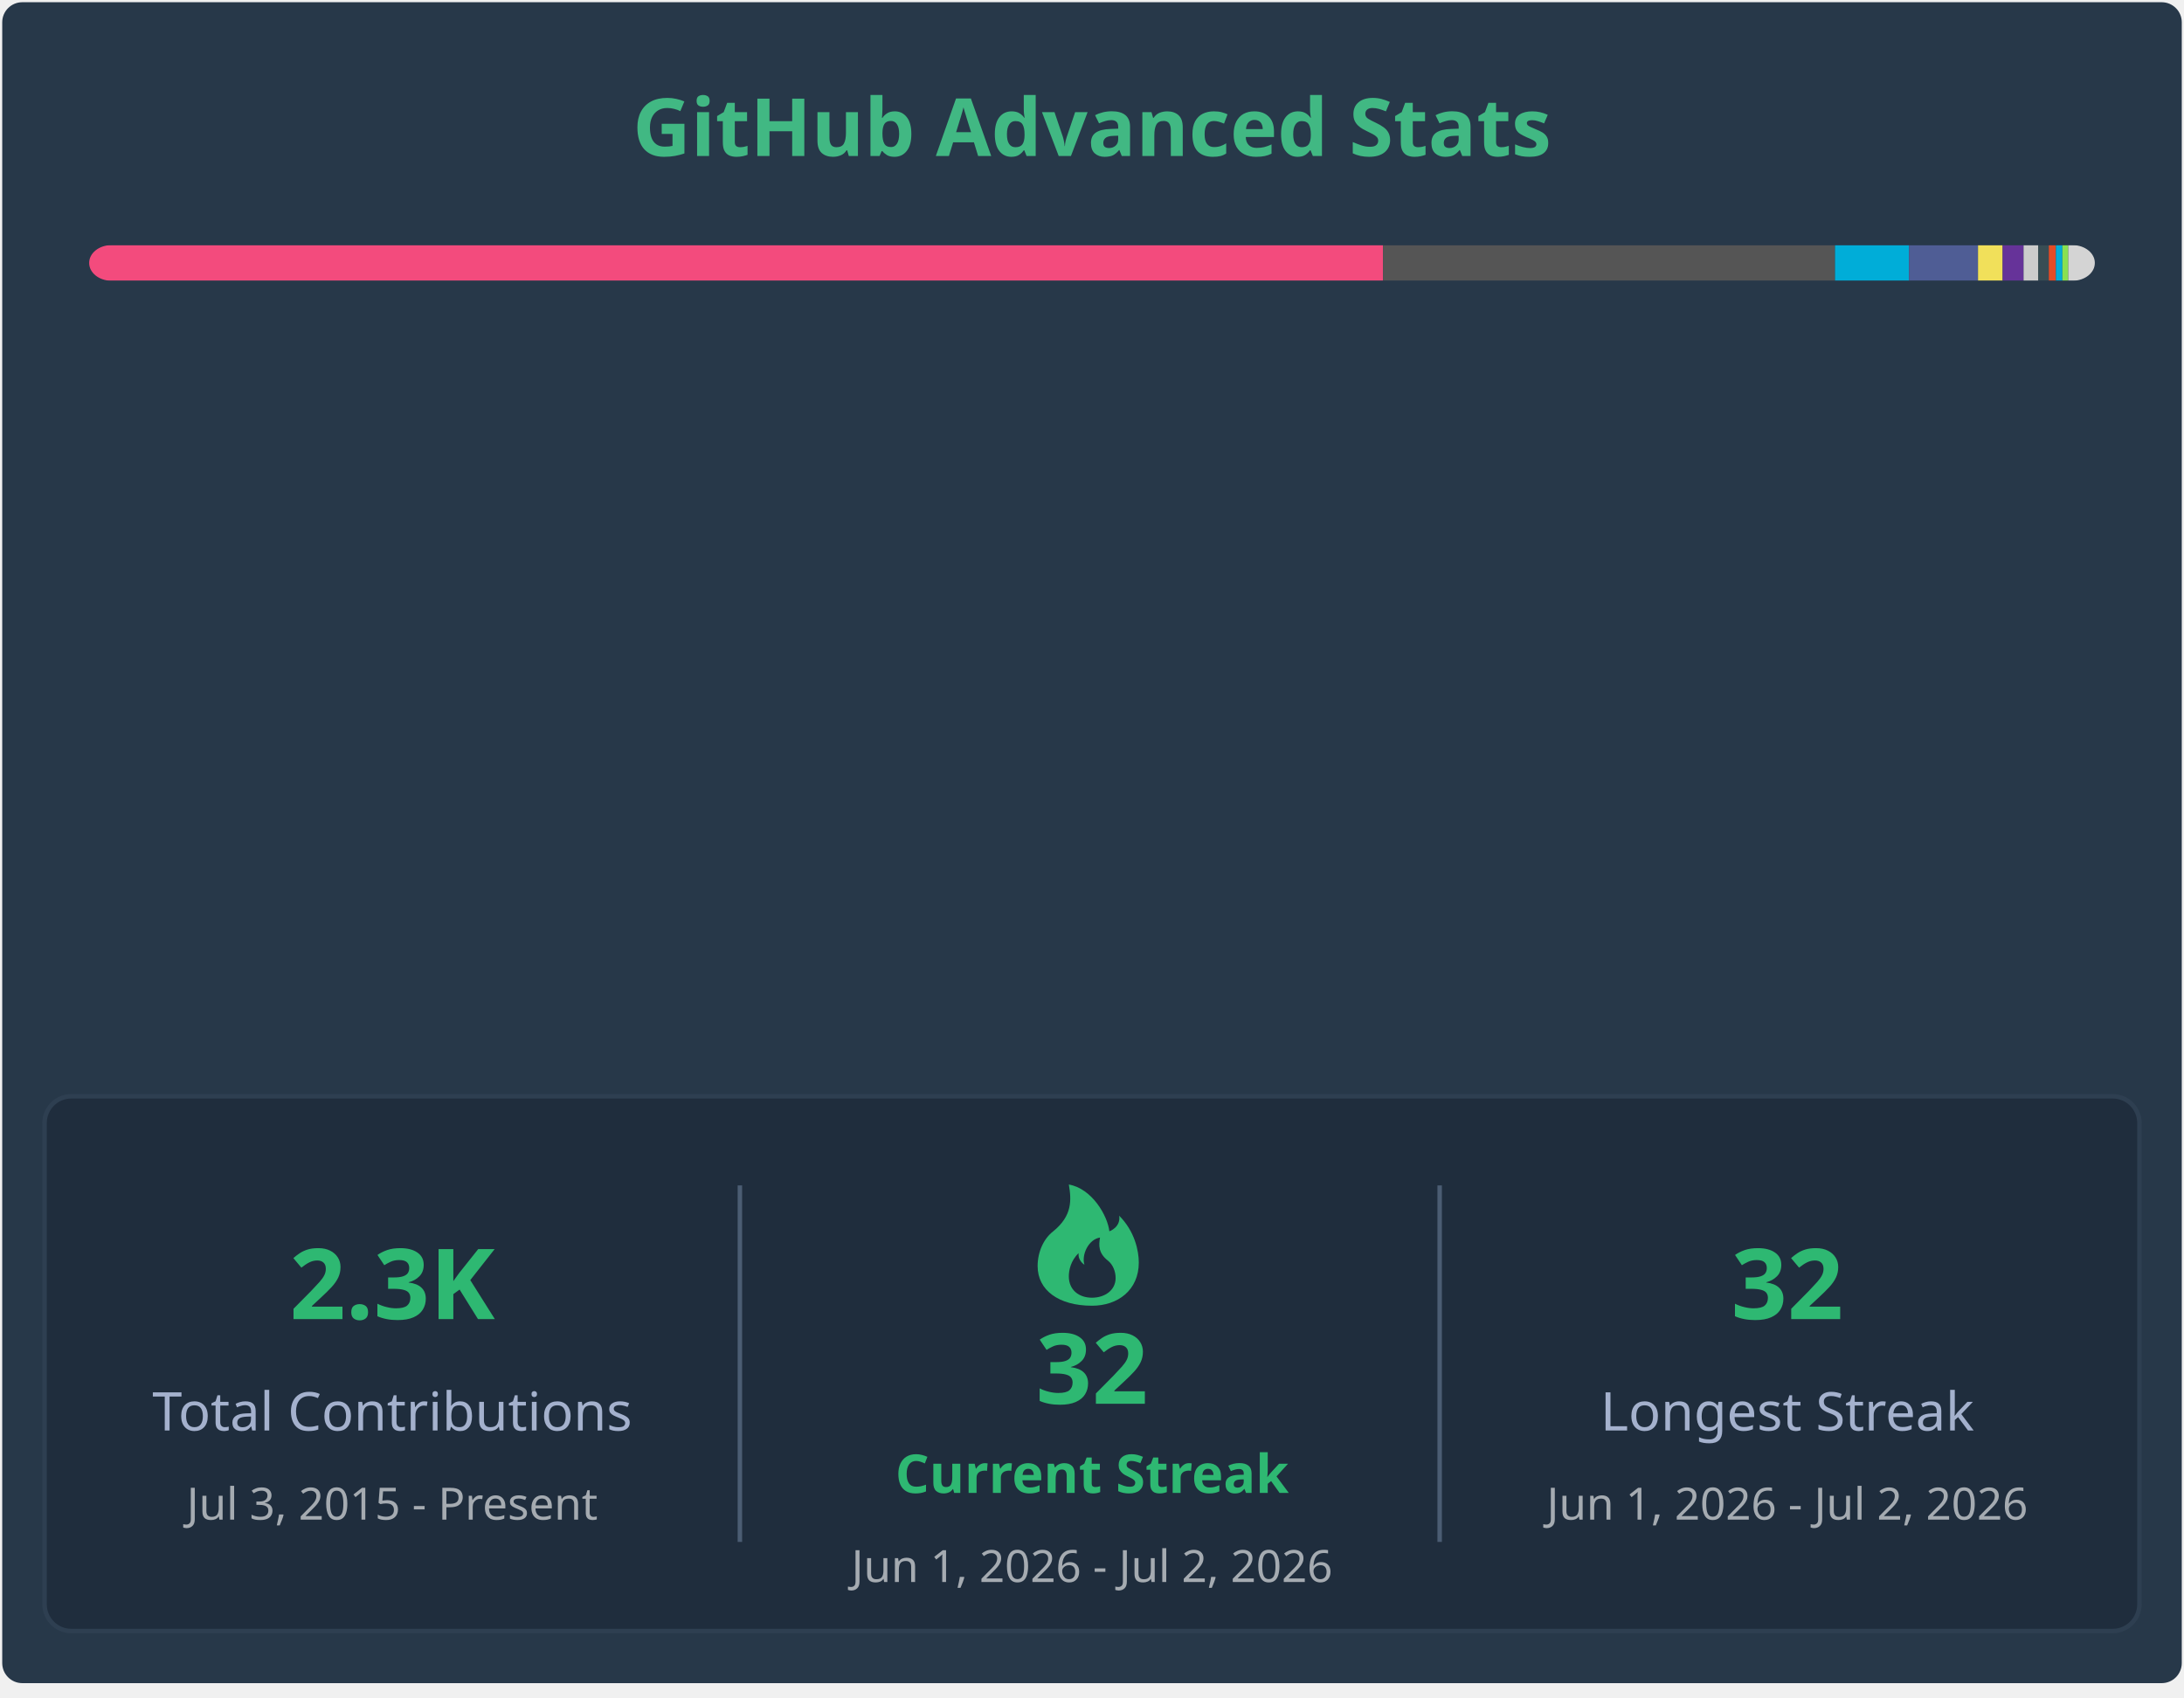
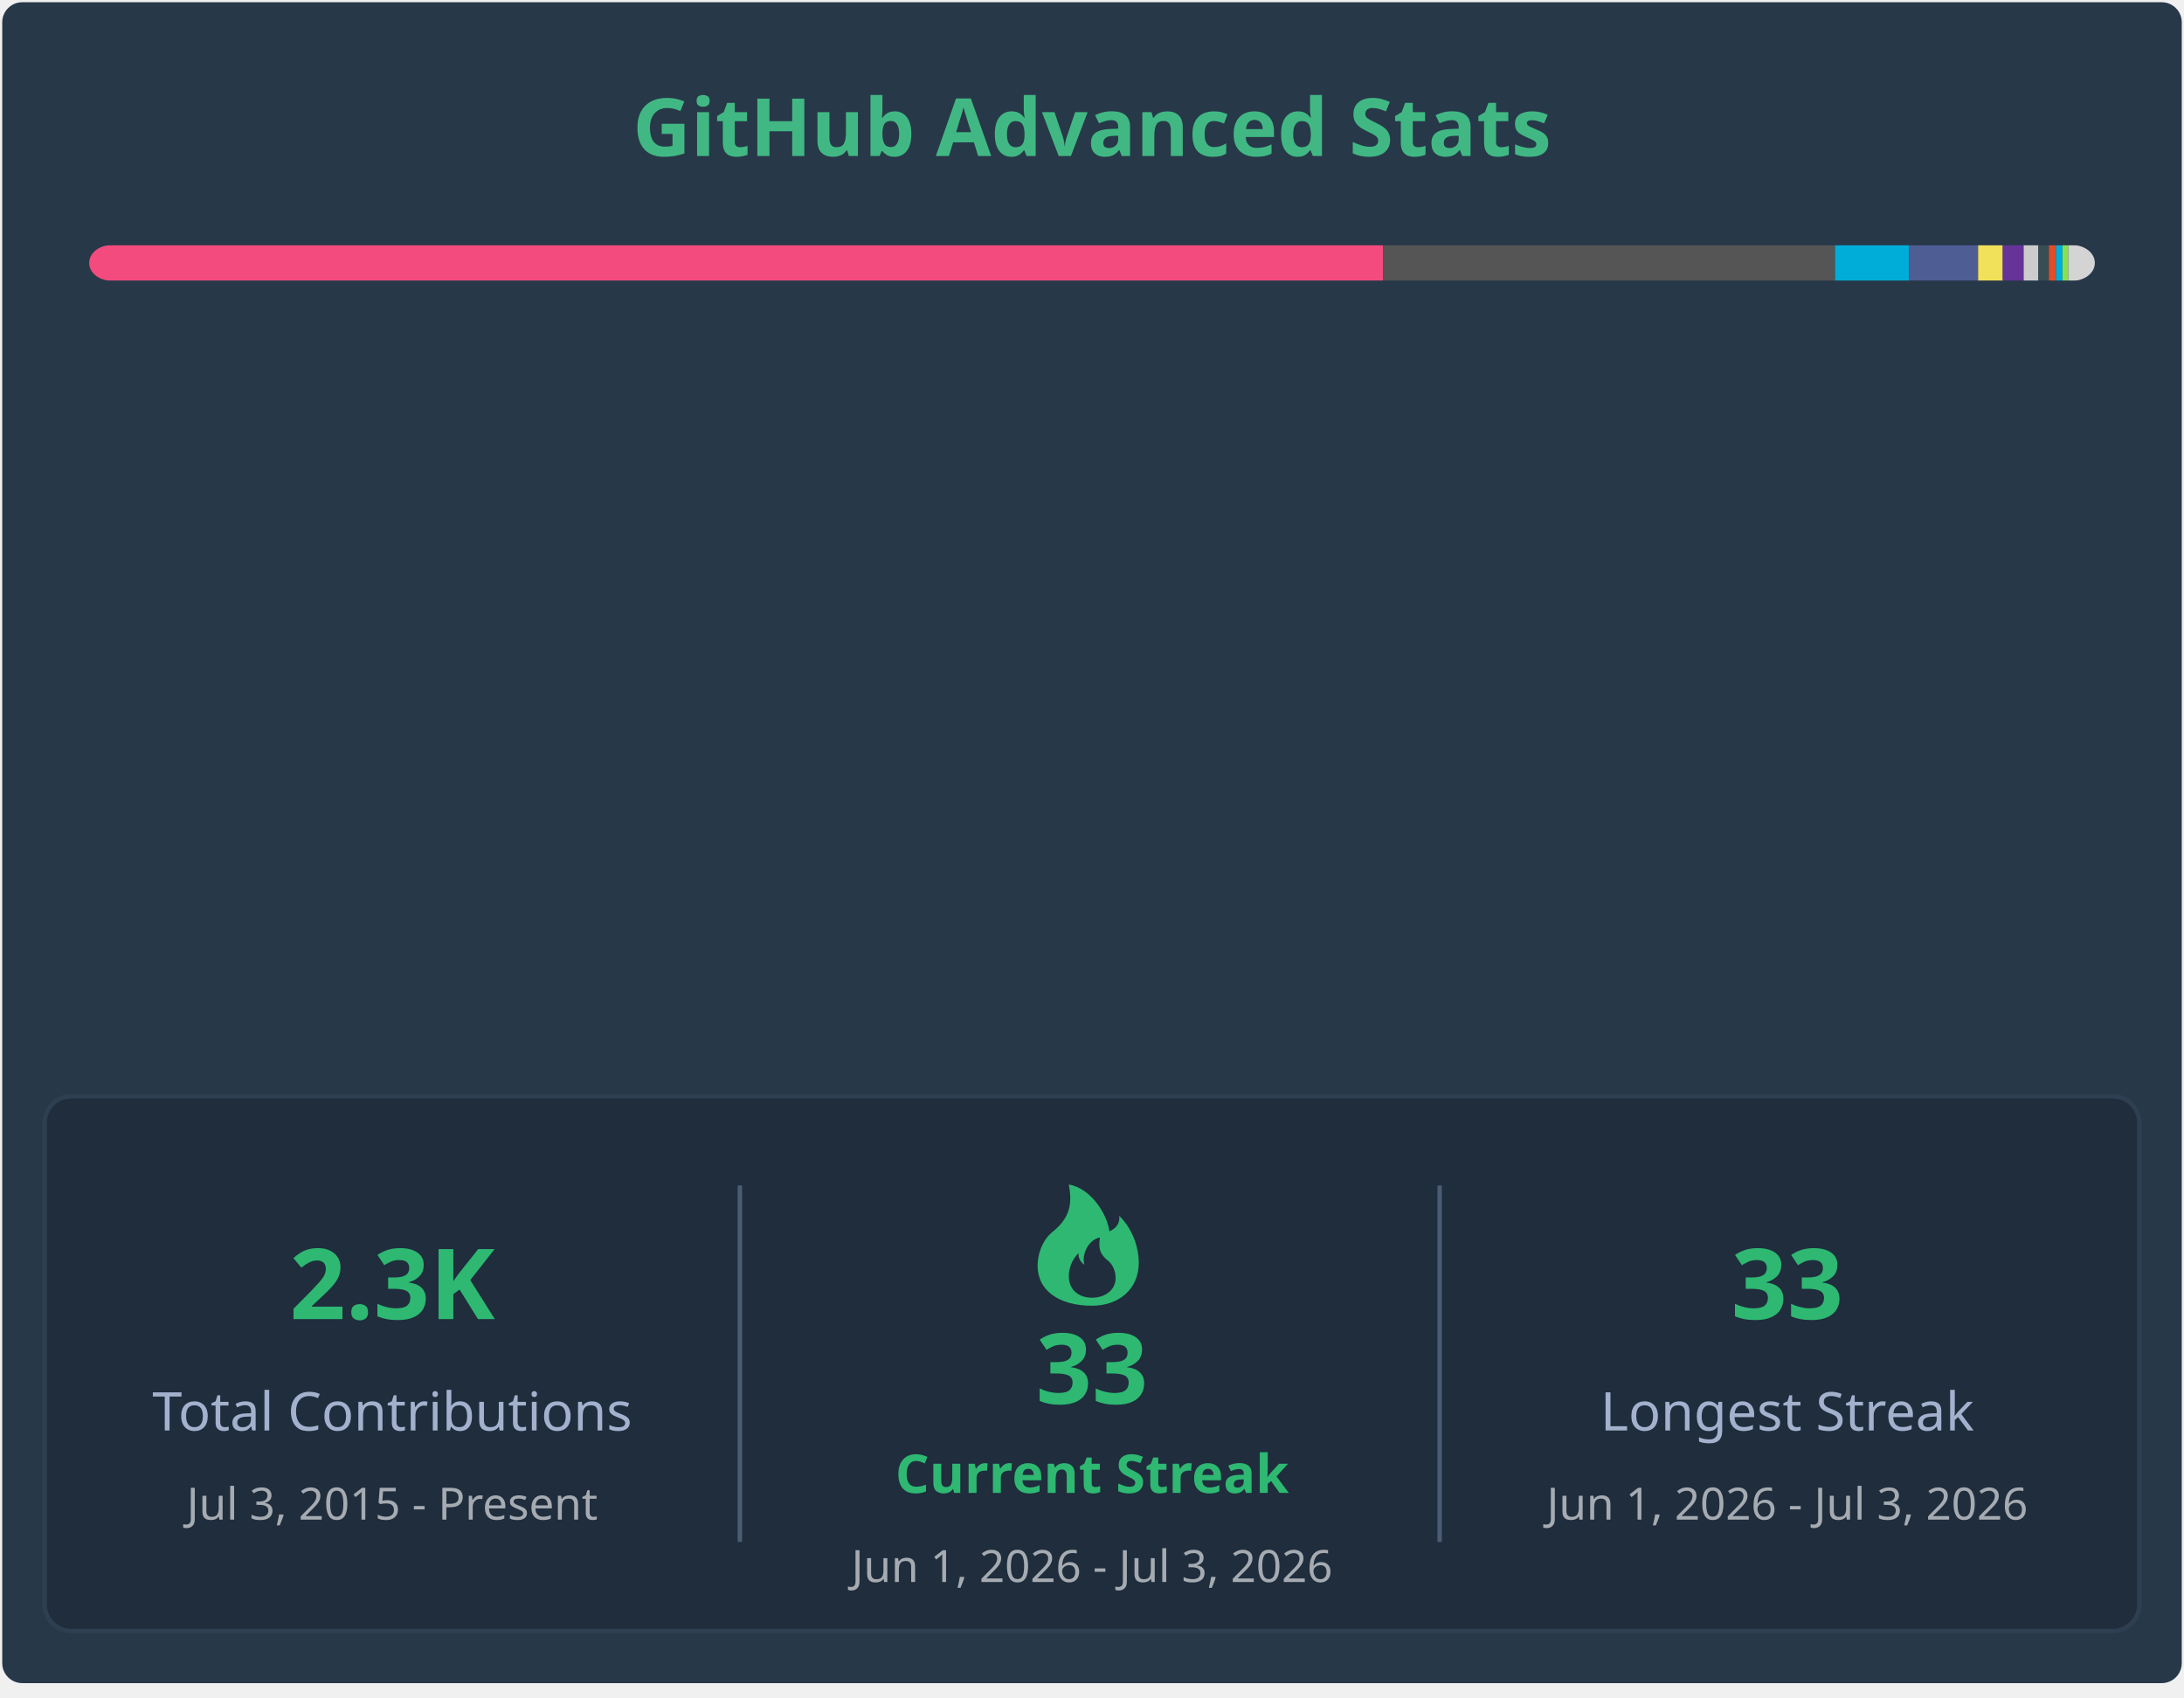
<svg xmlns="http://www.w3.org/2000/svg" width="490" height="381" viewBox="0 0 490 381" fill="none" role="img" aria-labelledby="descId">
  <style>
        .header {
            font: 600 18px 'Segoe UI', Ubuntu, Sans-Serif;
            fill: #41b883;
            animation: fadeInAnimation 0.8s ease-in-out forwards;
        }
        .stat-label {
            font: 600 12px 'Segoe UI', Ubuntu, Sans-Serif;
            fill: #fffefe;
        }
        .stat-value {
            font: 700 12px 'Segoe UI', Ubuntu, Sans-Serif;
            fill: #41b883;
        }
        .lang-name {
            font: 400 11px "Segoe UI", Ubuntu, Sans-Serif;
            fill: #fffefe;
        }
        .stagger {
            opacity: 0;
            animation: fadeInAnimation 0.3s ease-in-out forwards;
        }
        @keyframes fadeInAnimation {
            from { opacity: 0; }
            to { opacity: 1; }
        }
    </style>
  <rect x="0.5" y="0.5" rx="4.5" height="99%" stroke="#e4e2e2" width="489" fill="#273849" stroke-opacity="0" />
  <g transform="translate(245, 35)">
    <text x="0" y="0" class="header" text-anchor="middle">GitHub Advanced Stats</text>
  </g>
  <g transform="translate(20, 55)">
    <mask id="rect-mask">
      <rect x="0" y="0" width="450" height="8" fill="white" rx="5" />
    </mask>
    <rect mask="url(#rect-mask)" x="0" y="0" width="290.296" height="8" fill="#f34b7d" />
    <rect mask="url(#rect-mask)" x="290.296" y="0" width="101.411" height="8" fill="#555555" />
    <rect mask="url(#rect-mask)" x="391.708" y="0" width="16.577" height="8" fill="#00ADD8" />
-     <rect mask="url(#rect-mask)" x="408.285" y="0" width="15.502" height="8" fill="#4F5D95" />
-     <rect mask="url(#rect-mask)" x="423.787" y="0" width="5.525" height="8" fill="#f1e05a" />
-     <rect mask="url(#rect-mask)" x="429.312" y="0" width="4.699" height="8" fill="#663399" />
-     <rect mask="url(#rect-mask)" x="434.011" y="0" width="3.287" height="8" fill="#cccccc" />
-     <rect mask="url(#rect-mask)" x="437.298" y="0" width="2.371" height="8" fill="#384d54" />
-     <rect mask="url(#rect-mask)" x="439.668" y="0" width="1.596" height="8" fill="#e34c26" />
-     <rect mask="url(#rect-mask)" x="441.265" y="0" width="1.453" height="8" fill="#00ADD8" />
-     <rect mask="url(#rect-mask)" x="442.718" y="0" width="1.322" height="8" fill="#89e051" />
-     <rect mask="url(#rect-mask)" x="444.04" y="0" width="5.96" height="8" fill="#d4d4d4" />
+     <rect mask="url(#rect-mask)" x="408.285" y="0" width="15.524" height="8" fill="#4F5D95" />
+     <rect mask="url(#rect-mask)" x="423.809" y="0" width="5.525" height="8" fill="#f1e05a" />
+     <rect mask="url(#rect-mask)" x="429.334" y="0" width="4.699" height="8" fill="#663399" />
+     <rect mask="url(#rect-mask)" x="434.033" y="0" width="3.287" height="8" fill="#cccccc" />
+     <rect mask="url(#rect-mask)" x="437.32" y="0" width="2.371" height="8" fill="#384d54" />
+     <rect mask="url(#rect-mask)" x="439.69" y="0" width="1.596" height="8" fill="#e34c26" />
+     <rect mask="url(#rect-mask)" x="441.287" y="0" width="1.453" height="8" fill="#00ADD8" />
+     <rect mask="url(#rect-mask)" x="442.74" y="0" width="1.322" height="8" fill="#89e051" />
+     <rect mask="url(#rect-mask)" x="444.062" y="0" width="5.938" height="8" fill="#d4d4d4" />
    <g transform="translate(5, 25)">
      <g transform="translate(0, 0)">
        <g transform="translate(0, 0)">
          <g transform="translate(0, 0)" class="stagger" style="animation-delay: 450ms">
            <circle cx="5" cy="6" r="5" fill="#f34b7d" />
            <text x="15" y="10" class="lang-name">C++ 64.51%</text>
          </g>
          <g transform="translate(0, 25)" class="stagger" style="animation-delay: 550ms">
            <circle cx="5" cy="6" r="5" fill="#555555" />
            <text x="15" y="10" class="lang-name">C 22.54%</text>
          </g>
          <g transform="translate(0, 50)" class="stagger" style="animation-delay: 650ms">
            <circle cx="5" cy="6" r="5" fill="#00ADD8" />
            <text x="15" y="10" class="lang-name">Go 3.68%</text>
          </g>
          <g transform="translate(0, 75)" class="stagger" style="animation-delay: 750ms">
            <circle cx="5" cy="6" r="5" fill="#4F5D95" />
-             <text x="15" y="10" class="lang-name">PHP 3.44%</text>
+             <text x="15" y="10" class="lang-name">PHP 3.45%</text>
          </g>
          <g transform="translate(0, 100)" class="stagger" style="animation-delay: 850ms">
            <circle cx="5" cy="6" r="5" fill="#f1e05a" />
            <text x="15" y="10" class="lang-name">JavaScript 1.23%</text>
          </g>
          <g transform="translate(0, 125)" class="stagger" style="animation-delay: 950ms">
            <circle cx="5" cy="6" r="5" fill="#663399" />
            <text x="15" y="10" class="lang-name">CSS 1.04%</text>
          </g>
        </g>
        <g transform="translate(130, 0)">
          <g transform="translate(0, 0)" class="stagger" style="animation-delay: 450ms">
            <circle cx="5" cy="6" r="5" fill="#cccccc" />
            <text x="15" y="10" class="lang-name">Gettext Catalog 0.73%</text>
          </g>
          <g transform="translate(0, 25)" class="stagger" style="animation-delay: 550ms">
            <circle cx="5" cy="6" r="5" fill="#384d54" />
            <text x="15" y="10" class="lang-name">Dockerfile 0.53%</text>
          </g>
          <g transform="translate(0, 50)" class="stagger" style="animation-delay: 650ms">
            <circle cx="5" cy="6" r="5" fill="#e34c26" />
            <text x="15" y="10" class="lang-name">HTML 0.35%</text>
          </g>
          <g transform="translate(0, 75)" class="stagger" style="animation-delay: 750ms">
            <circle cx="5" cy="6" r="5" fill="#00ADD8" />
            <text x="15" y="10" class="lang-name">Go Template 0.32%</text>
          </g>
          <g transform="translate(0, 100)" class="stagger" style="animation-delay: 850ms">
            <circle cx="5" cy="6" r="5" fill="#89e051" />
            <text x="15" y="10" class="lang-name">Shell 0.29%</text>
          </g>
          <g transform="translate(0, 125)" class="stagger" style="animation-delay: 950ms">
            <circle cx="5" cy="6" r="5" fill="#d4d4d4" />
            <text x="15" y="10" class="lang-name">Others 1.32%</text>
          </g>
        </g>
      </g>
      <g transform="translate(295, 2)">
        <g transform="translate(0, 2)" class="stagger" style="animation-delay: 0ms">
          <text x="0" y="10" class="stat-label">Total Commits:</text>
          <text x="115" y="10" class="stat-value">1K</text>
        </g>
        <g transform="translate(0, 24)" class="stagger" style="animation-delay: 100ms">
          <text x="0" y="10" class="stat-label">Merged PRs:</text>
          <text x="115" y="10" class="stat-value">139</text>
        </g>
        <g transform="translate(0, 46)" class="stagger" style="animation-delay: 200ms">
          <text x="0" y="10" class="stat-label">Code Reviews:</text>
          <text x="115" y="10" class="stat-value">3</text>
        </g>
        <g transform="translate(0, 68)" class="stagger" style="animation-delay: 300ms">
          <text x="0" y="10" class="stat-label">Total Issues:</text>
          <text x="115" y="10" class="stat-value">109</text>
        </g>
        <g transform="translate(0, 90)" class="stagger" style="animation-delay: 400ms">
          <text x="0" y="10" class="stat-label">Total Stars:</text>
          <text x="115" y="10" class="stat-value">6</text>
        </g>
        <g transform="translate(0, 112)" class="stagger" style="animation-delay: 500ms">
          <text x="0" y="10" class="stat-label">Total Repositories:</text>
          <text x="115" y="10" class="stat-value">14</text>
        </g>
        <g transform="translate(0, 134)" class="stagger" style="animation-delay: 600ms">
          <text x="0" y="10" class="stat-label">Followers:</text>
          <text x="115" y="10" class="stat-value">10</text>
        </g>
      </g>
    </g>
  </g>
  <g transform="translate(10, 246)">
    <rect width="470" height="120" rx="6" fill="#1f2d3d" stroke="#2e3f51" stroke-width="1" />
    <g transform="translate(0, 20)">
      <text x="78" y="30" fill="#2eb872" font-family="Segoe UI, Ubuntu, sans-serif" font-weight="bold" font-size="22px" text-anchor="middle">
                2.3K
            </text>
      <text x="78" y="55" fill="#a4b1cd" font-family="Segoe UI, Ubuntu, sans-serif" font-size="12px" text-anchor="middle">
                Total Contributions
            </text>
      <text x="78" y="75" fill="#ffffff" opacity="0.6" font-family="Segoe UI, Ubuntu, sans-serif" font-size="10px" text-anchor="middle">
                Jul  3, 2015 - Present
            </text>
    </g>
    <line x1="156" y1="20" x2="156" y2="100" stroke="#4b5d73" stroke-width="1" />
    <g transform="translate(156, 15)">
      <path d="M79,32 C84.8,32 89.5,28.5 89.5,22.3 C89.5,19.7 88.6,15.3 85.1,11.8 C85.5,14.4 82.9,15.3 82.9,15.3 C82.5,11.8 79,5.7 73.8,4.8 C74.4,8.3 74.6,11.8 70.3,15.3 C68.1,17 66.8,20 66.8,23.1 C66.8,28.5 71.5,32 79,32 M79,30.2 C76.1,30.2 73.8,28.5 73.8,25.4 C73.8,24.1 74.2,21.9 76,20.2 C75.8,21.9 77.3,22.8 77.3,22.8 C76.6,20.6 78.2,17.1 80.8,16.7 C80.5,18.4 80.4,20.2 82.6,21.9 C83.7,22.8 84.3,24.3 84.3,25.8 C84.3,28.5 81.9,30.2 79,30.2" fill="#2eb872" />
      <text x="79" y="54" fill="#2eb872" font-family="Segoe UI, Ubuntu, sans-serif" font-weight="bold" font-size="22px" text-anchor="middle">
-                 32
+                 33
            </text>
      <text x="79" y="74" fill="#2eb872" font-family="Segoe UI, Ubuntu, sans-serif" font-weight="bold" font-size="12px" text-anchor="middle">
                Current Streak
            </text>
      <text x="79" y="94" fill="#ffffff" opacity="0.6" font-family="Segoe UI, Ubuntu, sans-serif" font-size="10px" text-anchor="middle">
-                 Jun  1, 2026 - Jul  2, 2026
+                 Jun  1, 2026 - Jul  3, 2026
            </text>
    </g>
    <line x1="313" y1="20" x2="313" y2="100" stroke="#4b5d73" stroke-width="1" />
    <g transform="translate(313, 20)">
      <text x="78" y="30" fill="#2eb872" font-family="Segoe UI, Ubuntu, sans-serif" font-weight="bold" font-size="22px" text-anchor="middle">
-                 32
+                 33
            </text>
      <text x="78" y="55" fill="#a4b1cd" font-family="Segoe UI, Ubuntu, sans-serif" font-size="12px" text-anchor="middle">
                Longest Streak
            </text>
      <text x="78" y="75" fill="#ffffff" opacity="0.6" font-family="Segoe UI, Ubuntu, sans-serif" font-size="10px" text-anchor="middle">
-                 Jun  1, 2026 - Jul  2, 2026
+                 Jun  1, 2026 - Jul  3, 2026
            </text>
    </g>
  </g>
</svg>
